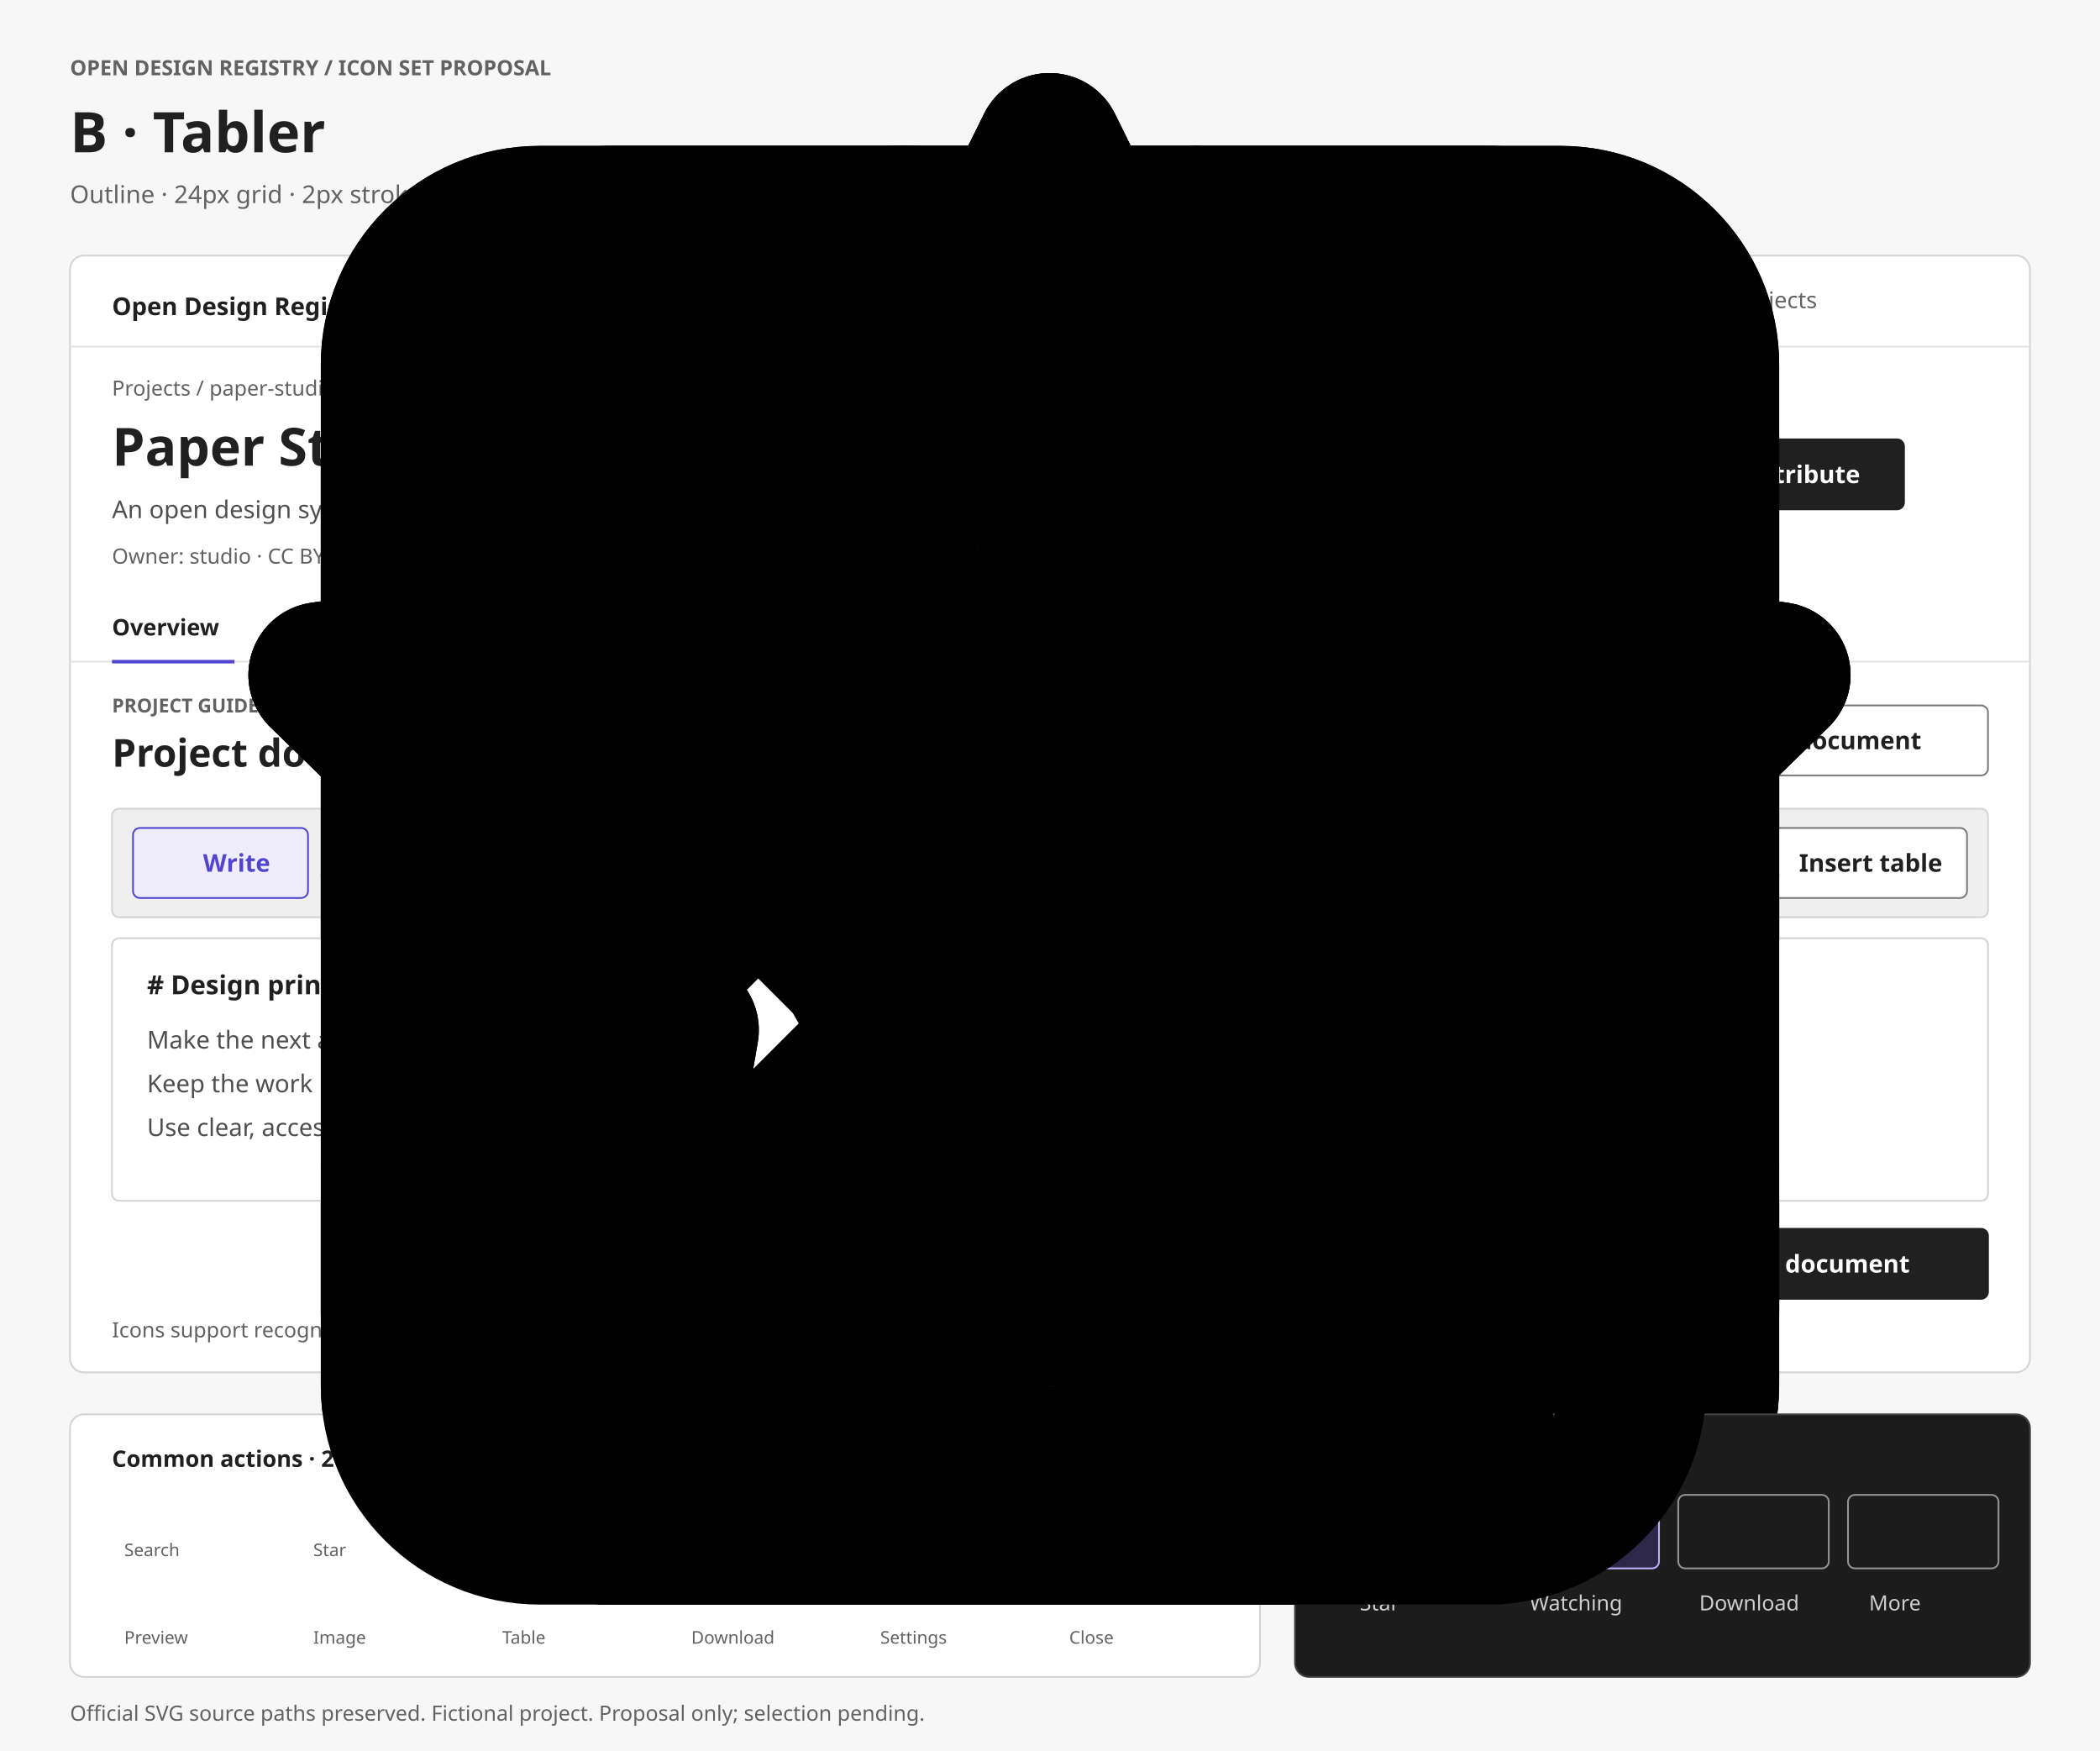
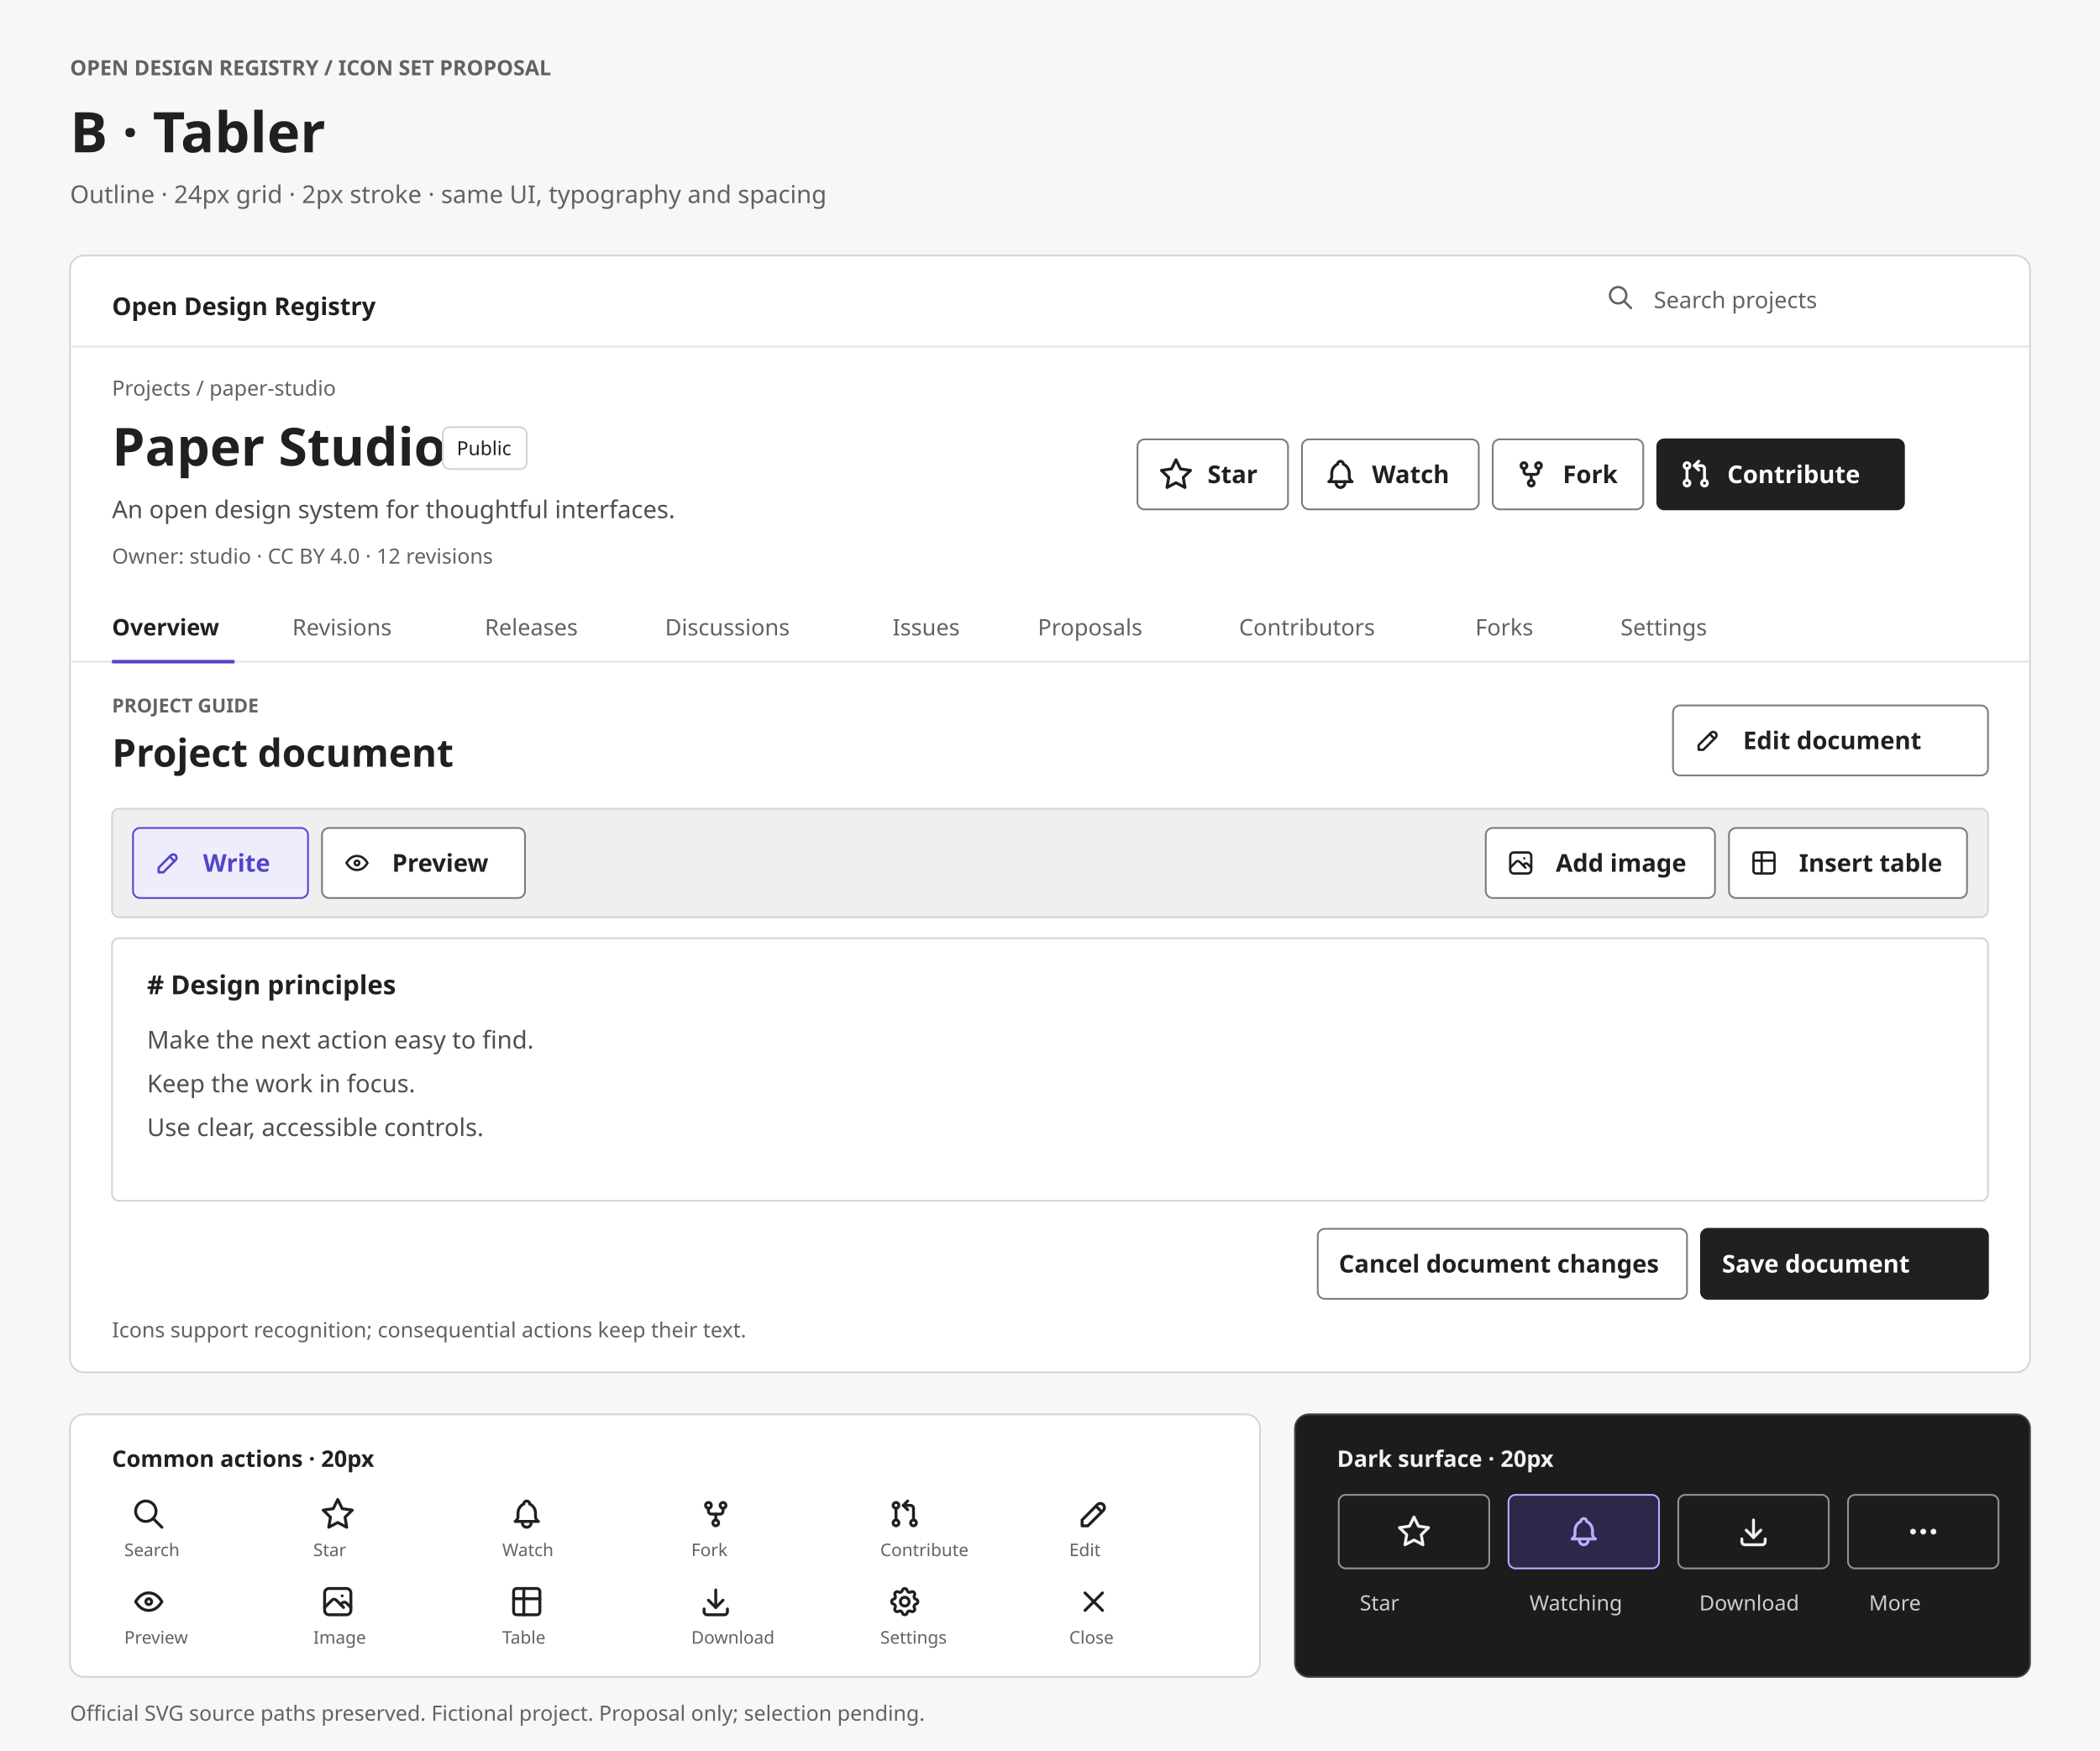
<svg xmlns="http://www.w3.org/2000/svg" width="1200" height="1000" viewBox="0 0 1200 1000" role="img" aria-labelledby="title desc">
  <rect x="0" y="0" width="1200" height="1000" rx="0" fill="#F7F7F7" stroke="#F7F7F7" />
  <text x="40" y="43" font-family="Segoe UI, sans-serif" font-size="12" font-weight="600" fill="#626262">OPEN DESIGN REGISTRY / ICON SET PROPOSAL</text>
  <text x="40" y="87" font-family="Segoe UI, sans-serif" font-size="32" font-weight="600" fill="#202020">B · Tabler</text>
  <text x="40" y="116" font-family="Segoe UI, sans-serif" font-size="14" font-weight="400" fill="#626262">Outline · 24px grid · 2px stroke · same UI, typography and spacing</text>
  <rect x="40" y="146" width="1120" height="638" rx="8" fill="#FFFFFF" stroke="#D4D4D4" />
  <text x="64" y="180" font-family="Segoe UI, sans-serif" font-size="14" font-weight="600" fill="#202020">Open Design Registry</text>
-   <svg viewBox="0 0 24 24" fill="none" stroke="currentColor" stroke-width="2" stroke-linecap="round" stroke-linejoin="round">
+   <svg viewBox="0 0 24 24" fill="none" stroke="currentColor" stroke-width="2" stroke-linecap="round" stroke-linejoin="round" x="918" y="162" width="16" height="16" color="#626262">
    <path d="M3 10a7 7 0 1 0 14 0a7 7 0 1 0 -14 0" />
    <path d="M21 21l-6 -6" />
  </svg>
  <text x="945" y="176" font-family="Segoe UI, sans-serif" font-size="13" font-weight="400" fill="#626262">Search projects</text>
  <path d="M40 198H1160" stroke="#E4E4E4" />
  <text x="64" y="226" font-family="Segoe UI, sans-serif" font-size="12" font-weight="400" fill="#626262">Projects / paper-studio</text>
  <text x="64" y="266" font-family="Segoe UI, sans-serif" font-size="30" font-weight="600" fill="#202020">Paper Studio</text>
  <rect x="253" y="244" width="48" height="24" rx="4" fill="#FFFFFF" stroke="#D4D4D4" />
  <text x="261" y="260" font-family="Segoe UI, sans-serif" font-size="11" font-weight="400" fill="#202020">Public</text>
  <text x="64" y="296" font-family="Segoe UI, sans-serif" font-size="14" font-weight="400" fill="#4F4F4F">An open design system for thoughtful interfaces.</text>
  <text x="64" y="322" font-family="Segoe UI, sans-serif" font-size="12" font-weight="400" fill="#626262">Owner: studio   ·   CC BY 4.0   ·   12 revisions</text>
  <rect x="650" y="251" width="86" height="40" rx="4" fill="#FFFFFF" stroke="#7A7A7A" />
-   <svg viewBox="0 0 24 24" fill="none" stroke="currentColor" stroke-width="2" stroke-linecap="round" stroke-linejoin="round">
+   <svg viewBox="0 0 24 24" fill="none" stroke="currentColor" stroke-width="2" stroke-linecap="round" stroke-linejoin="round" x="662" y="261" width="20" height="20" color="#202020">
    <path d="M12 17.75l-6.172 3.245l1.179 -6.873l-5 -4.867l6.9 -1l3.086 -6.253l3.086 6.253l6.9 1l-5 4.867l1.179 6.873l-6.158 -3.245" />
  </svg>
  <text x="690" y="276" font-family="Segoe UI, sans-serif" font-size="14" font-weight="600" fill="#202020">Star</text>
  <rect x="744" y="251" width="101" height="40" rx="4" fill="#FFFFFF" stroke="#7A7A7A" />
-   <svg viewBox="0 0 24 24" fill="none" stroke="currentColor" stroke-width="2" stroke-linecap="round" stroke-linejoin="round">
+   <svg viewBox="0 0 24 24" fill="none" stroke="currentColor" stroke-width="2" stroke-linecap="round" stroke-linejoin="round" x="756" y="261" width="20" height="20" color="#202020">
    <path d="M10 5a2 2 0 1 1 4 0a7 7 0 0 1 4 6v3a4 4 0 0 0 2 3h-16a4 4 0 0 0 2 -3v-3a7 7 0 0 1 4 -6" />
    <path d="M9 17v1a3 3 0 0 0 6 0v-1" />
  </svg>
  <text x="784" y="276" font-family="Segoe UI, sans-serif" font-size="14" font-weight="600" fill="#202020">Watch</text>
  <rect x="853" y="251" width="86" height="40" rx="4" fill="#FFFFFF" stroke="#7A7A7A" />
-   <svg viewBox="0 0 24 24" fill="none" stroke="currentColor" stroke-width="2" stroke-linecap="round" stroke-linejoin="round">
+   <svg viewBox="0 0 24 24" fill="none" stroke="currentColor" stroke-width="2" stroke-linecap="round" stroke-linejoin="round" x="865" y="261" width="20" height="20" color="#202020">
    <path d="M10 18a2 2 0 1 0 4 0a2 2 0 1 0 -4 0" />
    <path d="M5 6a2 2 0 1 0 4 0a2 2 0 1 0 -4 0" />
    <path d="M15 6a2 2 0 1 0 4 0a2 2 0 1 0 -4 0" />
    <path d="M7 8v2a2 2 0 0 0 2 2h6a2 2 0 0 0 2 -2v-2" />
    <path d="M12 12l0 4" />
  </svg>
  <text x="893" y="276" font-family="Segoe UI, sans-serif" font-size="14" font-weight="600" fill="#202020">Fork</text>
  <rect x="947" y="251" width="141" height="40" rx="4" fill="#202020" stroke="#202020" />
-   <svg viewBox="0 0 24 24" fill="none" stroke="currentColor" stroke-width="2" stroke-linecap="round" stroke-linejoin="round">
+   <svg viewBox="0 0 24 24" fill="none" stroke="currentColor" stroke-width="2" stroke-linecap="round" stroke-linejoin="round" x="959" y="261" width="20" height="20" color="#FFFFFF">
    <path d="M4 18a2 2 0 1 0 4 0a2 2 0 1 0 -4 0" />
    <path d="M4 6a2 2 0 1 0 4 0a2 2 0 1 0 -4 0" />
    <path d="M16 18a2 2 0 1 0 4 0a2 2 0 1 0 -4 0" />
    <path d="M6 8l0 8" />
    <path d="M11 6h5a2 2 0 0 1 2 2v8" />
    <path d="M14 9l-3 -3l3 -3" />
  </svg>
  <text x="987" y="276" font-family="Segoe UI, sans-serif" font-size="14" font-weight="600" fill="#FFFFFF">Contribute</text>
  <text x="64" y="363" font-family="Segoe UI, sans-serif" font-size="13" font-weight="600" fill="#202020">Overview</text>
  <text x="167" y="363" font-family="Segoe UI, sans-serif" font-size="13" font-weight="400" fill="#626262">Revisions</text>
  <text x="277" y="363" font-family="Segoe UI, sans-serif" font-size="13" font-weight="400" fill="#626262">Releases</text>
  <text x="380" y="363" font-family="Segoe UI, sans-serif" font-size="13" font-weight="400" fill="#626262">Discussions</text>
  <text x="510" y="363" font-family="Segoe UI, sans-serif" font-size="13" font-weight="400" fill="#626262">Issues</text>
  <text x="593" y="363" font-family="Segoe UI, sans-serif" font-size="13" font-weight="400" fill="#626262">Proposals</text>
  <text x="708" y="363" font-family="Segoe UI, sans-serif" font-size="13" font-weight="400" fill="#626262">Contributors</text>
  <text x="843" y="363" font-family="Segoe UI, sans-serif" font-size="13" font-weight="400" fill="#626262">Forks</text>
  <text x="926" y="363" font-family="Segoe UI, sans-serif" font-size="13" font-weight="400" fill="#626262">Settings</text>
  <path d="M40 378H1160" stroke="#E4E4E4" />
  <path d="M64 378H134" stroke="#5145CD" stroke-width="2" />
  <text x="64" y="407" font-family="Segoe UI, sans-serif" font-size="11" font-weight="600" fill="#626262">PROJECT GUIDE</text>
  <text x="64" y="438" font-family="Segoe UI, sans-serif" font-size="22" font-weight="600" fill="#202020">Project document</text>
  <rect x="956" y="403" width="180" height="40" rx="4" fill="#FFFFFF" stroke="#7A7A7A" />
-   <svg viewBox="0 0 24 24" fill="none" stroke="currentColor" stroke-width="2" stroke-linecap="round" stroke-linejoin="round">
+   <svg viewBox="0 0 24 24" fill="none" stroke="currentColor" stroke-width="2" stroke-linecap="round" stroke-linejoin="round" x="968" y="415" width="16" height="16" color="#202020">
    <path d="M4 20h4l10.5 -10.5a2.828 2.828 0 1 0 -4 -4l-10.5 10.5v4" />
    <path d="M13.5 6.5l4 4" />
  </svg>
  <text x="996" y="428" font-family="Segoe UI, sans-serif" font-size="14" font-weight="600" fill="#202020">Edit document</text>
  <rect x="64" y="462" width="1072" height="62" rx="4" fill="#EFEFEF" stroke="#D4D4D4" />
  <rect x="76" y="473" width="100" height="40" rx="4" fill="#EFEDFC" stroke="#5145CD" />
-   <svg viewBox="0 0 24 24" fill="none" stroke="currentColor" stroke-width="2" stroke-linecap="round" stroke-linejoin="round">
+   <svg viewBox="0 0 24 24" fill="none" stroke="currentColor" stroke-width="2" stroke-linecap="round" stroke-linejoin="round" x="88" y="485" width="16" height="16" color="#5145CD">
    <path d="M4 20h4l10.5 -10.5a2.828 2.828 0 1 0 -4 -4l-10.5 10.5v4" />
    <path d="M13.5 6.5l4 4" />
  </svg>
  <text x="116" y="498" font-family="Segoe UI, sans-serif" font-size="14" font-weight="600" fill="#5145CD">Write</text>
  <rect x="184" y="473" width="116" height="40" rx="4" fill="#FFFFFF" stroke="#7A7A7A" />
-   <svg viewBox="0 0 24 24" fill="none" stroke="currentColor" stroke-width="2" stroke-linecap="round" stroke-linejoin="round">
+   <svg viewBox="0 0 24 24" fill="none" stroke="currentColor" stroke-width="2" stroke-linecap="round" stroke-linejoin="round" x="196" y="485" width="16" height="16" color="#202020">
    <path d="M10 12a2 2 0 1 0 4 0a2 2 0 0 0 -4 0" />
    <path d="M21 12c-2.4 4 -5.4 6 -9 6c-3.6 0 -6.6 -2 -9 -6c2.4 -4 5.4 -6 9 -6c3.6 0 6.6 2 9 6" />
  </svg>
  <text x="224" y="498" font-family="Segoe UI, sans-serif" font-size="14" font-weight="600" fill="#202020">Preview</text>
  <rect x="849" y="473" width="131" height="40" rx="4" fill="#FFFFFF" stroke="#7A7A7A" />
-   <svg viewBox="0 0 24 24" fill="none" stroke="currentColor" stroke-width="2" stroke-linecap="round" stroke-linejoin="round">
+   <svg viewBox="0 0 24 24" fill="none" stroke="currentColor" stroke-width="2" stroke-linecap="round" stroke-linejoin="round" x="861" y="485" width="16" height="16" color="#202020">
    <path d="M15 8h.01" />
    <path d="M3 6a3 3 0 0 1 3 -3h12a3 3 0 0 1 3 3v12a3 3 0 0 1 -3 3h-12a3 3 0 0 1 -3 -3v-12" />
    <path d="M3 16l5 -5c.928 -.893 2.072 -.893 3 0l5 5" />
    <path d="M14 14l1 -1c.928 -.893 2.072 -.893 3 0l3 3" />
  </svg>
  <text x="889" y="498" font-family="Segoe UI, sans-serif" font-size="14" font-weight="600" fill="#202020">Add image</text>
  <rect x="988" y="473" width="136" height="40" rx="4" fill="#FFFFFF" stroke="#7A7A7A" />
-   <svg viewBox="0 0 24 24" fill="none" stroke="currentColor" stroke-width="2" stroke-linecap="round" stroke-linejoin="round">
+   <svg viewBox="0 0 24 24" fill="none" stroke="currentColor" stroke-width="2" stroke-linecap="round" stroke-linejoin="round" x="1000" y="485" width="16" height="16" color="#202020">
    <path d="M3 5a2 2 0 0 1 2 -2h14a2 2 0 0 1 2 2v14a2 2 0 0 1 -2 2h-14a2 2 0 0 1 -2 -2v-14" />
    <path d="M3 10h18" />
    <path d="M10 3v18" />
  </svg>
  <text x="1028" y="498" font-family="Segoe UI, sans-serif" font-size="14" font-weight="600" fill="#202020">Insert table</text>
  <rect x="64" y="536" width="1072" height="150" rx="4" fill="#FFFFFF" stroke="#D4D4D4" />
  <text x="84" y="568" font-family="Segoe UI, sans-serif" font-size="15" font-weight="600" fill="#202020"># Design principles</text>
  <text x="84" y="599" font-family="Segoe UI, sans-serif" font-size="14" font-weight="400" fill="#4F4F4F">Make the next action easy to find.</text>
  <text x="84" y="624" font-family="Segoe UI, sans-serif" font-size="14" font-weight="400" fill="#4F4F4F">Keep the work in focus.</text>
  <text x="84" y="649" font-family="Segoe UI, sans-serif" font-size="14" font-weight="400" fill="#4F4F4F">Use clear, accessible controls.</text>
  <rect x="753" y="702" width="211" height="40" rx="4" fill="#FFFFFF" stroke="#7A7A7A" />
  <text x="765" y="727" font-family="Segoe UI, sans-serif" font-size="14" font-weight="600" fill="#202020">Cancel document changes</text>
  <rect x="972" y="702" width="164" height="40" rx="4" fill="#202020" stroke="#202020" />
  <text x="984" y="727" font-family="Segoe UI, sans-serif" font-size="14" font-weight="600" fill="#FFFFFF">Save document</text>
  <text x="64" y="764" font-family="Segoe UI, sans-serif" font-size="12" font-weight="400" fill="#626262">Icons support recognition; consequential actions keep their text.</text>
  <rect x="40" y="808" width="680" height="150" rx="8" fill="#FFFFFF" stroke="#D4D4D4" />
  <text x="64" y="838" font-family="Segoe UI, sans-serif" font-size="13" font-weight="600" fill="#202020">Common actions · 20px</text>
-   <svg viewBox="0 0 24 24" fill="none" stroke="currentColor" stroke-width="2" stroke-linecap="round" stroke-linejoin="round">
+   <svg viewBox="0 0 24 24" fill="none" stroke="currentColor" stroke-width="2" stroke-linecap="round" stroke-linejoin="round" x="75" y="855" width="20" height="20" color="#202020">
    <path d="M3 10a7 7 0 1 0 14 0a7 7 0 1 0 -14 0" />
    <path d="M21 21l-6 -6" />
  </svg>
  <text x="71" y="889" font-family="Segoe UI, sans-serif" font-size="10" font-weight="400" fill="#626262">Search</text>
-   <svg viewBox="0 0 24 24" fill="none" stroke="currentColor" stroke-width="2" stroke-linecap="round" stroke-linejoin="round">
+   <svg viewBox="0 0 24 24" fill="none" stroke="currentColor" stroke-width="2" stroke-linecap="round" stroke-linejoin="round" x="183" y="855" width="20" height="20" color="#202020">
    <path d="M12 17.75l-6.172 3.245l1.179 -6.873l-5 -4.867l6.9 -1l3.086 -6.253l3.086 6.253l6.9 1l-5 4.867l1.179 6.873l-6.158 -3.245" />
  </svg>
  <text x="179" y="889" font-family="Segoe UI, sans-serif" font-size="10" font-weight="400" fill="#626262">Star</text>
-   <svg viewBox="0 0 24 24" fill="none" stroke="currentColor" stroke-width="2" stroke-linecap="round" stroke-linejoin="round">
+   <svg viewBox="0 0 24 24" fill="none" stroke="currentColor" stroke-width="2" stroke-linecap="round" stroke-linejoin="round" x="291" y="855" width="20" height="20" color="#202020">
    <path d="M10 5a2 2 0 1 1 4 0a7 7 0 0 1 4 6v3a4 4 0 0 0 2 3h-16a4 4 0 0 0 2 -3v-3a7 7 0 0 1 4 -6" />
    <path d="M9 17v1a3 3 0 0 0 6 0v-1" />
  </svg>
  <text x="287" y="889" font-family="Segoe UI, sans-serif" font-size="10" font-weight="400" fill="#626262">Watch</text>
-   <svg viewBox="0 0 24 24" fill="none" stroke="currentColor" stroke-width="2" stroke-linecap="round" stroke-linejoin="round">
+   <svg viewBox="0 0 24 24" fill="none" stroke="currentColor" stroke-width="2" stroke-linecap="round" stroke-linejoin="round" x="399" y="855" width="20" height="20" color="#202020">
    <path d="M10 18a2 2 0 1 0 4 0a2 2 0 1 0 -4 0" />
    <path d="M5 6a2 2 0 1 0 4 0a2 2 0 1 0 -4 0" />
    <path d="M15 6a2 2 0 1 0 4 0a2 2 0 1 0 -4 0" />
    <path d="M7 8v2a2 2 0 0 0 2 2h6a2 2 0 0 0 2 -2v-2" />
    <path d="M12 12l0 4" />
  </svg>
  <text x="395" y="889" font-family="Segoe UI, sans-serif" font-size="10" font-weight="400" fill="#626262">Fork</text>
-   <svg viewBox="0 0 24 24" fill="none" stroke="currentColor" stroke-width="2" stroke-linecap="round" stroke-linejoin="round">
+   <svg viewBox="0 0 24 24" fill="none" stroke="currentColor" stroke-width="2" stroke-linecap="round" stroke-linejoin="round" x="507" y="855" width="20" height="20" color="#202020">
    <path d="M4 18a2 2 0 1 0 4 0a2 2 0 1 0 -4 0" />
    <path d="M4 6a2 2 0 1 0 4 0a2 2 0 1 0 -4 0" />
    <path d="M16 18a2 2 0 1 0 4 0a2 2 0 1 0 -4 0" />
    <path d="M6 8l0 8" />
    <path d="M11 6h5a2 2 0 0 1 2 2v8" />
    <path d="M14 9l-3 -3l3 -3" />
  </svg>
  <text x="503" y="889" font-family="Segoe UI, sans-serif" font-size="10" font-weight="400" fill="#626262">Contribute</text>
-   <svg viewBox="0 0 24 24" fill="none" stroke="currentColor" stroke-width="2" stroke-linecap="round" stroke-linejoin="round">
+   <svg viewBox="0 0 24 24" fill="none" stroke="currentColor" stroke-width="2" stroke-linecap="round" stroke-linejoin="round" x="615" y="855" width="20" height="20" color="#202020">
    <path d="M4 20h4l10.5 -10.5a2.828 2.828 0 1 0 -4 -4l-10.5 10.5v4" />
    <path d="M13.5 6.5l4 4" />
  </svg>
  <text x="611" y="889" font-family="Segoe UI, sans-serif" font-size="10" font-weight="400" fill="#626262">Edit</text>
-   <svg viewBox="0 0 24 24" fill="none" stroke="currentColor" stroke-width="2" stroke-linecap="round" stroke-linejoin="round">
+   <svg viewBox="0 0 24 24" fill="none" stroke="currentColor" stroke-width="2" stroke-linecap="round" stroke-linejoin="round" x="75" y="905" width="20" height="20" color="#202020">
    <path d="M10 12a2 2 0 1 0 4 0a2 2 0 0 0 -4 0" />
    <path d="M21 12c-2.4 4 -5.4 6 -9 6c-3.6 0 -6.6 -2 -9 -6c2.4 -4 5.4 -6 9 -6c3.6 0 6.6 2 9 6" />
  </svg>
  <text x="71" y="939" font-family="Segoe UI, sans-serif" font-size="10" font-weight="400" fill="#626262">Preview</text>
-   <svg viewBox="0 0 24 24" fill="none" stroke="currentColor" stroke-width="2" stroke-linecap="round" stroke-linejoin="round">
+   <svg viewBox="0 0 24 24" fill="none" stroke="currentColor" stroke-width="2" stroke-linecap="round" stroke-linejoin="round" x="183" y="905" width="20" height="20" color="#202020">
    <path d="M15 8h.01" />
    <path d="M3 6a3 3 0 0 1 3 -3h12a3 3 0 0 1 3 3v12a3 3 0 0 1 -3 3h-12a3 3 0 0 1 -3 -3v-12" />
    <path d="M3 16l5 -5c.928 -.893 2.072 -.893 3 0l5 5" />
    <path d="M14 14l1 -1c.928 -.893 2.072 -.893 3 0l3 3" />
  </svg>
  <text x="179" y="939" font-family="Segoe UI, sans-serif" font-size="10" font-weight="400" fill="#626262">Image</text>
-   <svg viewBox="0 0 24 24" fill="none" stroke="currentColor" stroke-width="2" stroke-linecap="round" stroke-linejoin="round">
+   <svg viewBox="0 0 24 24" fill="none" stroke="currentColor" stroke-width="2" stroke-linecap="round" stroke-linejoin="round" x="291" y="905" width="20" height="20" color="#202020">
    <path d="M3 5a2 2 0 0 1 2 -2h14a2 2 0 0 1 2 2v14a2 2 0 0 1 -2 2h-14a2 2 0 0 1 -2 -2v-14" />
    <path d="M3 10h18" />
    <path d="M10 3v18" />
  </svg>
  <text x="287" y="939" font-family="Segoe UI, sans-serif" font-size="10" font-weight="400" fill="#626262">Table</text>
-   <svg viewBox="0 0 24 24" fill="none" stroke="currentColor" stroke-width="2" stroke-linecap="round" stroke-linejoin="round">
+   <svg viewBox="0 0 24 24" fill="none" stroke="currentColor" stroke-width="2" stroke-linecap="round" stroke-linejoin="round" x="399" y="905" width="20" height="20" color="#202020">
    <path d="M4 17v2a2 2 0 0 0 2 2h12a2 2 0 0 0 2 -2v-2" />
    <path d="M7 11l5 5l5 -5" />
    <path d="M12 4l0 12" />
  </svg>
  <text x="395" y="939" font-family="Segoe UI, sans-serif" font-size="10" font-weight="400" fill="#626262">Download</text>
-   <svg viewBox="0 0 24 24" fill="none" stroke="currentColor" stroke-width="2" stroke-linecap="round" stroke-linejoin="round">
+   <svg viewBox="0 0 24 24" fill="none" stroke="currentColor" stroke-width="2" stroke-linecap="round" stroke-linejoin="round" x="507" y="905" width="20" height="20" color="#202020">
    <path d="M10.325 4.317c.426 -1.756 2.924 -1.756 3.35 0a1.724 1.724 0 0 0 2.573 1.066c1.543 -.94 3.31 .826 2.37 2.37a1.724 1.724 0 0 0 1.065 2.572c1.756 .426 1.756 2.924 0 3.35a1.724 1.724 0 0 0 -1.066 2.573c.94 1.543 -.826 3.31 -2.37 2.37a1.724 1.724 0 0 0 -2.572 1.065c-.426 1.756 -2.924 1.756 -3.35 0a1.724 1.724 0 0 0 -2.573 -1.066c-1.543 .94 -3.31 -.826 -2.37 -2.37a1.724 1.724 0 0 0 -1.065 -2.572c-1.756 -.426 -1.756 -2.924 0 -3.35a1.724 1.724 0 0 0 1.066 -2.573c-.94 -1.543 .826 -3.31 2.37 -2.37c1 .608 2.296 .07 2.572 -1.065" />
    <path d="M9 12a3 3 0 1 0 6 0a3 3 0 0 0 -6 0" />
  </svg>
  <text x="503" y="939" font-family="Segoe UI, sans-serif" font-size="10" font-weight="400" fill="#626262">Settings</text>
-   <svg viewBox="0 0 24 24" fill="none" stroke="currentColor" stroke-width="2" stroke-linecap="round" stroke-linejoin="round">
+   <svg viewBox="0 0 24 24" fill="none" stroke="currentColor" stroke-width="2" stroke-linecap="round" stroke-linejoin="round" x="615" y="905" width="20" height="20" color="#202020">
    <path d="M18 6l-12 12" />
    <path d="M6 6l12 12" />
  </svg>
  <text x="611" y="939" font-family="Segoe UI, sans-serif" font-size="10" font-weight="400" fill="#626262">Close</text>
  <rect x="740" y="808" width="420" height="150" rx="8" fill="#1C1C1C" stroke="#414141" />
  <text x="764" y="838" font-family="Segoe UI, sans-serif" font-size="13" font-weight="600" fill="#F2F2F2">Dark surface · 20px</text>
  <rect x="765" y="854" width="86" height="42" rx="4" fill="#1C1C1C" stroke="#939393" />
-   <svg viewBox="0 0 24 24" fill="none" stroke="currentColor" stroke-width="2" stroke-linecap="round" stroke-linejoin="round">
+   <svg viewBox="0 0 24 24" fill="none" stroke="currentColor" stroke-width="2" stroke-linecap="round" stroke-linejoin="round" x="798" y="865" width="20" height="20" color="#F2F2F2">
    <path d="M12 17.75l-6.172 3.245l1.179 -6.873l-5 -4.867l6.9 -1l3.086 -6.253l3.086 6.253l6.9 1l-5 4.867l1.179 6.873l-6.158 -3.245" />
  </svg>
  <text x="777" y="920" font-family="Segoe UI, sans-serif" font-size="12" font-weight="400" fill="#CDCDCD">Star</text>
  <rect x="862" y="854" width="86" height="42" rx="4" fill="#2D2749" stroke="#B7B0FF" />
-   <svg viewBox="0 0 24 24" fill="none" stroke="currentColor" stroke-width="2" stroke-linecap="round" stroke-linejoin="round">
+   <svg viewBox="0 0 24 24" fill="none" stroke="currentColor" stroke-width="2" stroke-linecap="round" stroke-linejoin="round" x="895" y="865" width="20" height="20" color="#B7B0FF">
    <path d="M10 5a2 2 0 1 1 4 0a7 7 0 0 1 4 6v3a4 4 0 0 0 2 3h-16a4 4 0 0 0 2 -3v-3a7 7 0 0 1 4 -6" />
    <path d="M9 17v1a3 3 0 0 0 6 0v-1" />
  </svg>
  <text x="874" y="920" font-family="Segoe UI, sans-serif" font-size="12" font-weight="400" fill="#CDCDCD">Watching</text>
  <rect x="959" y="854" width="86" height="42" rx="4" fill="#1C1C1C" stroke="#939393" />
-   <svg viewBox="0 0 24 24" fill="none" stroke="currentColor" stroke-width="2" stroke-linecap="round" stroke-linejoin="round">
+   <svg viewBox="0 0 24 24" fill="none" stroke="currentColor" stroke-width="2" stroke-linecap="round" stroke-linejoin="round" x="992" y="865" width="20" height="20" color="#F2F2F2">
    <path d="M4 17v2a2 2 0 0 0 2 2h12a2 2 0 0 0 2 -2v-2" />
    <path d="M7 11l5 5l5 -5" />
    <path d="M12 4l0 12" />
  </svg>
  <text x="971" y="920" font-family="Segoe UI, sans-serif" font-size="12" font-weight="400" fill="#CDCDCD">Download</text>
  <rect x="1056" y="854" width="86" height="42" rx="4" fill="#1C1C1C" stroke="#939393" />
-   <svg viewBox="0 0 24 24" fill="none" stroke="currentColor" stroke-width="2" stroke-linecap="round" stroke-linejoin="round">
+   <svg viewBox="0 0 24 24" fill="none" stroke="currentColor" stroke-width="2" stroke-linecap="round" stroke-linejoin="round" x="1089" y="865" width="20" height="20" color="#F2F2F2">
    <path d="M4 12a1 1 0 1 0 2 0a1 1 0 1 0 -2 0" />
    <path d="M11 12a1 1 0 1 0 2 0a1 1 0 1 0 -2 0" />
    <path d="M18 12a1 1 0 1 0 2 0a1 1 0 1 0 -2 0" />
  </svg>
  <text x="1068" y="920" font-family="Segoe UI, sans-serif" font-size="12" font-weight="400" fill="#CDCDCD">More</text>
  <text x="40" y="983" font-family="Segoe UI, sans-serif" font-size="12" font-weight="400" fill="#626262">Official SVG source paths preserved. Fictional project. Proposal only; selection pending.</text>
</svg>
